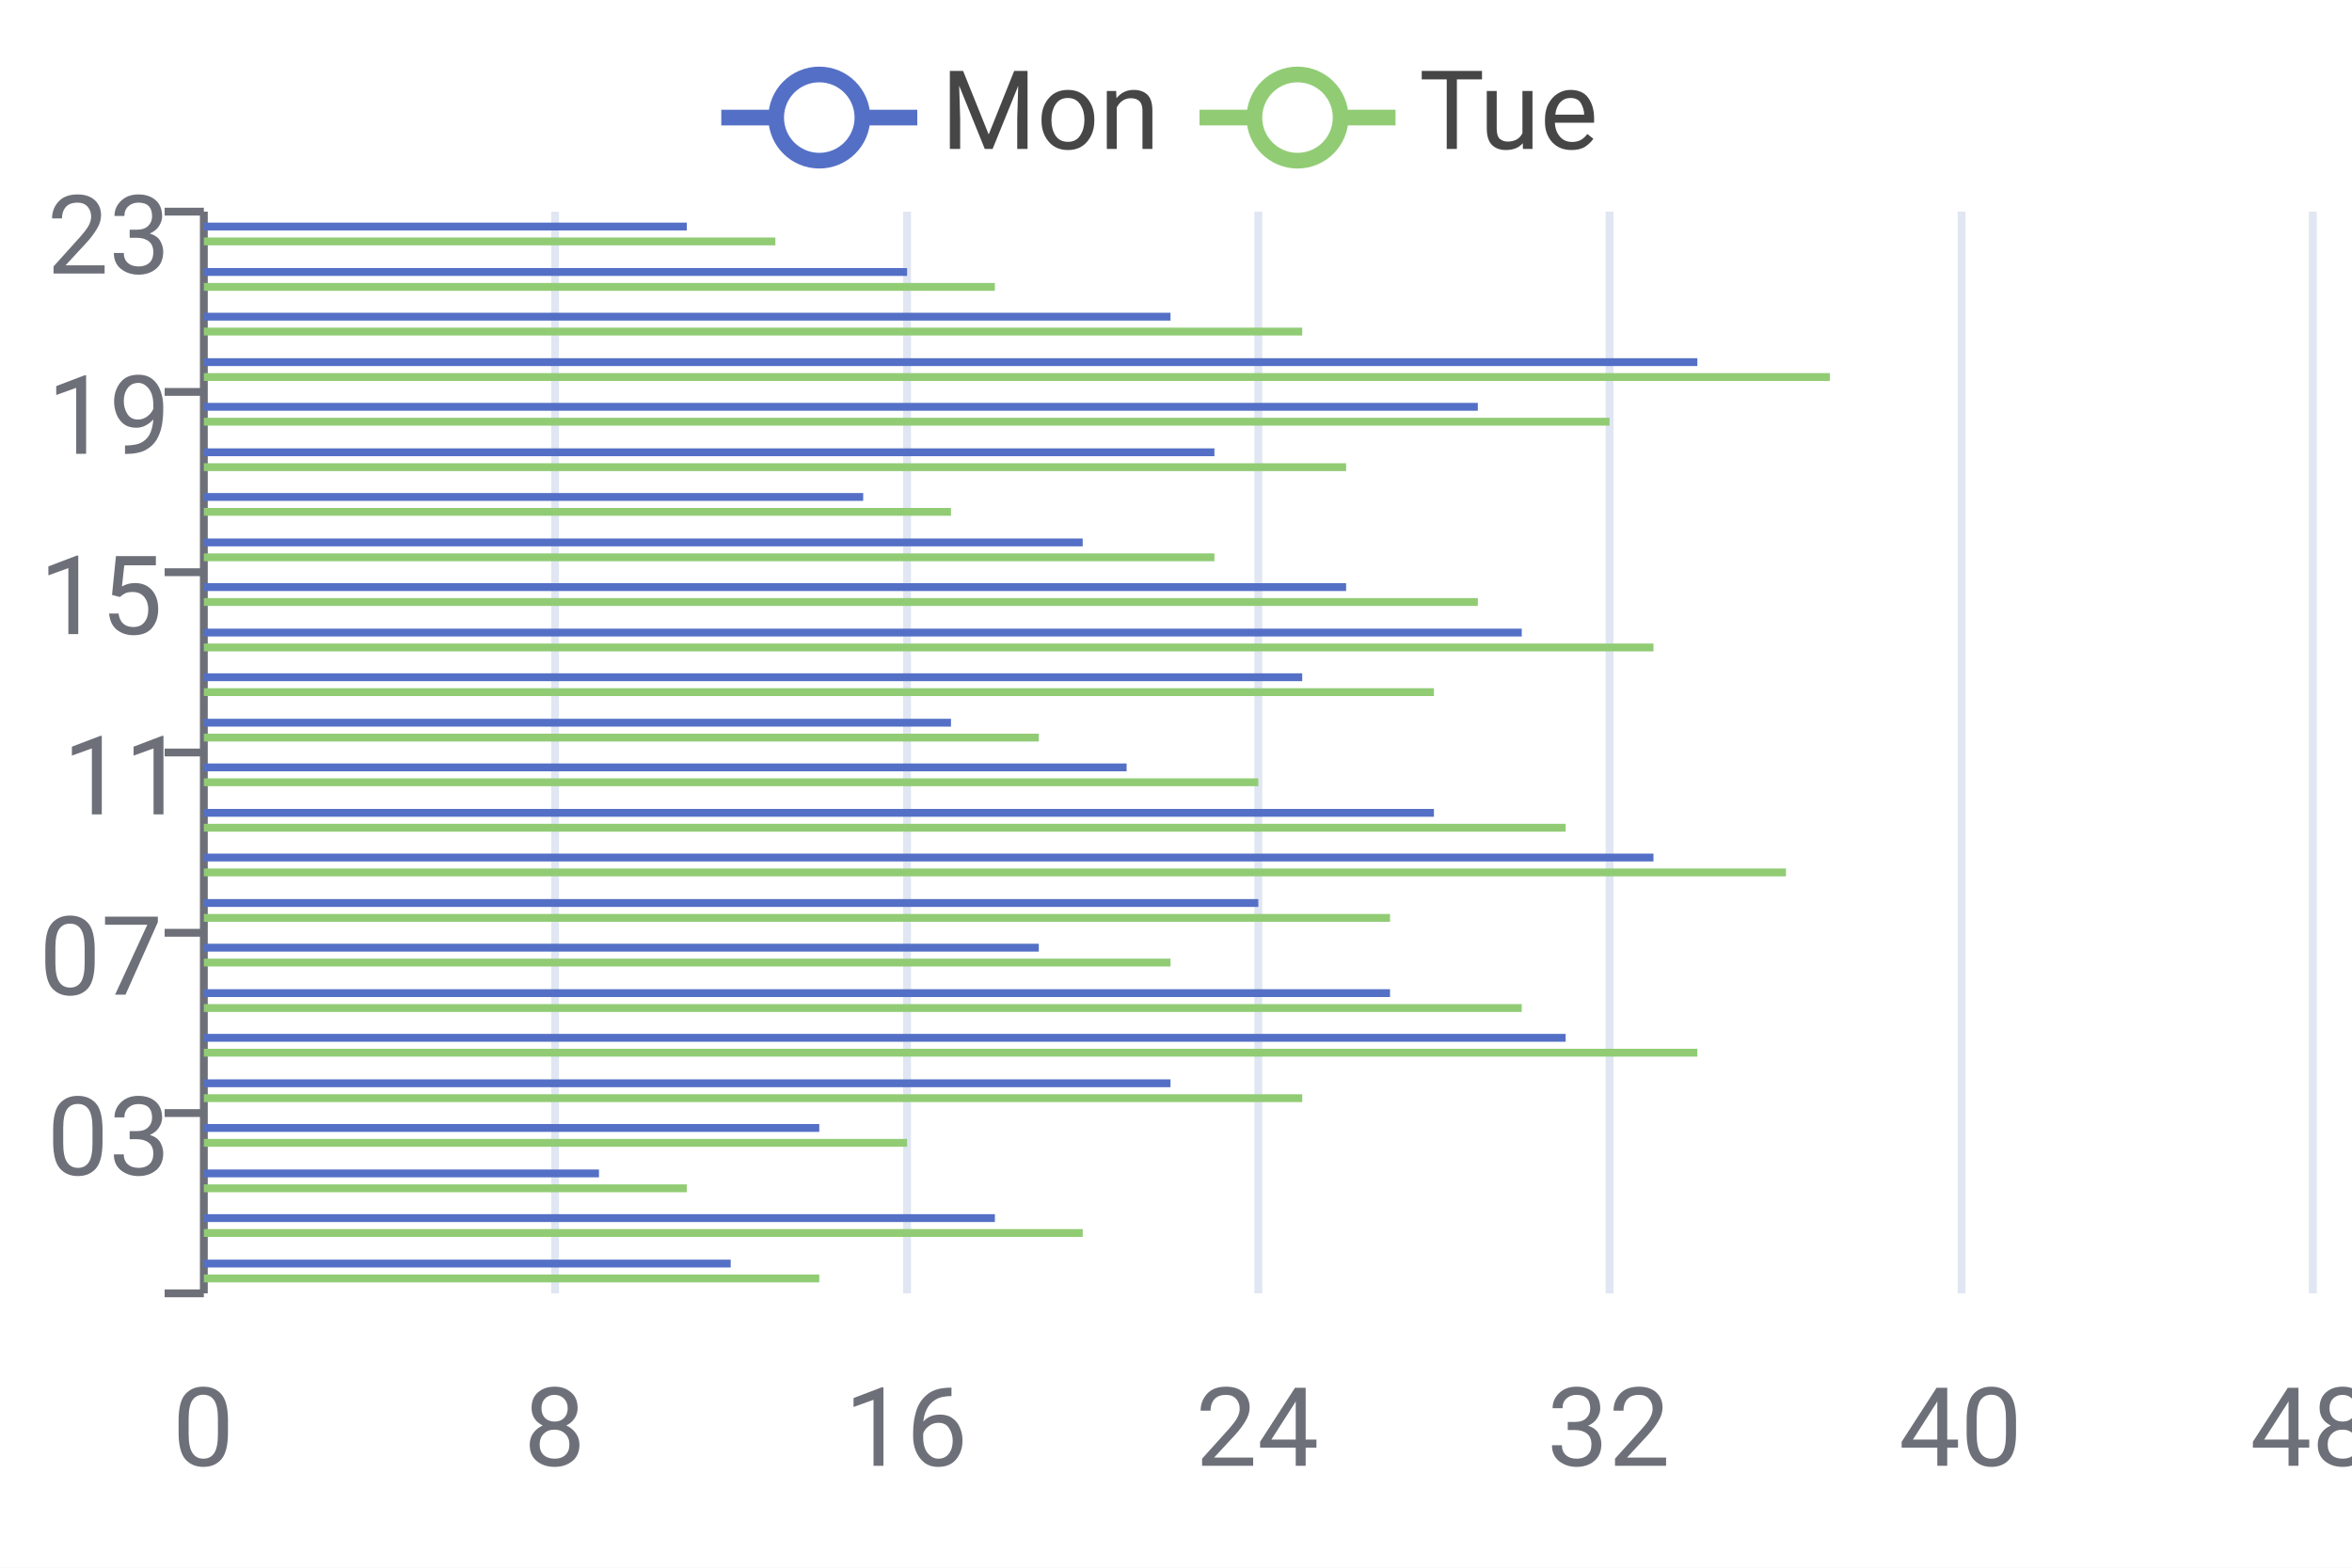
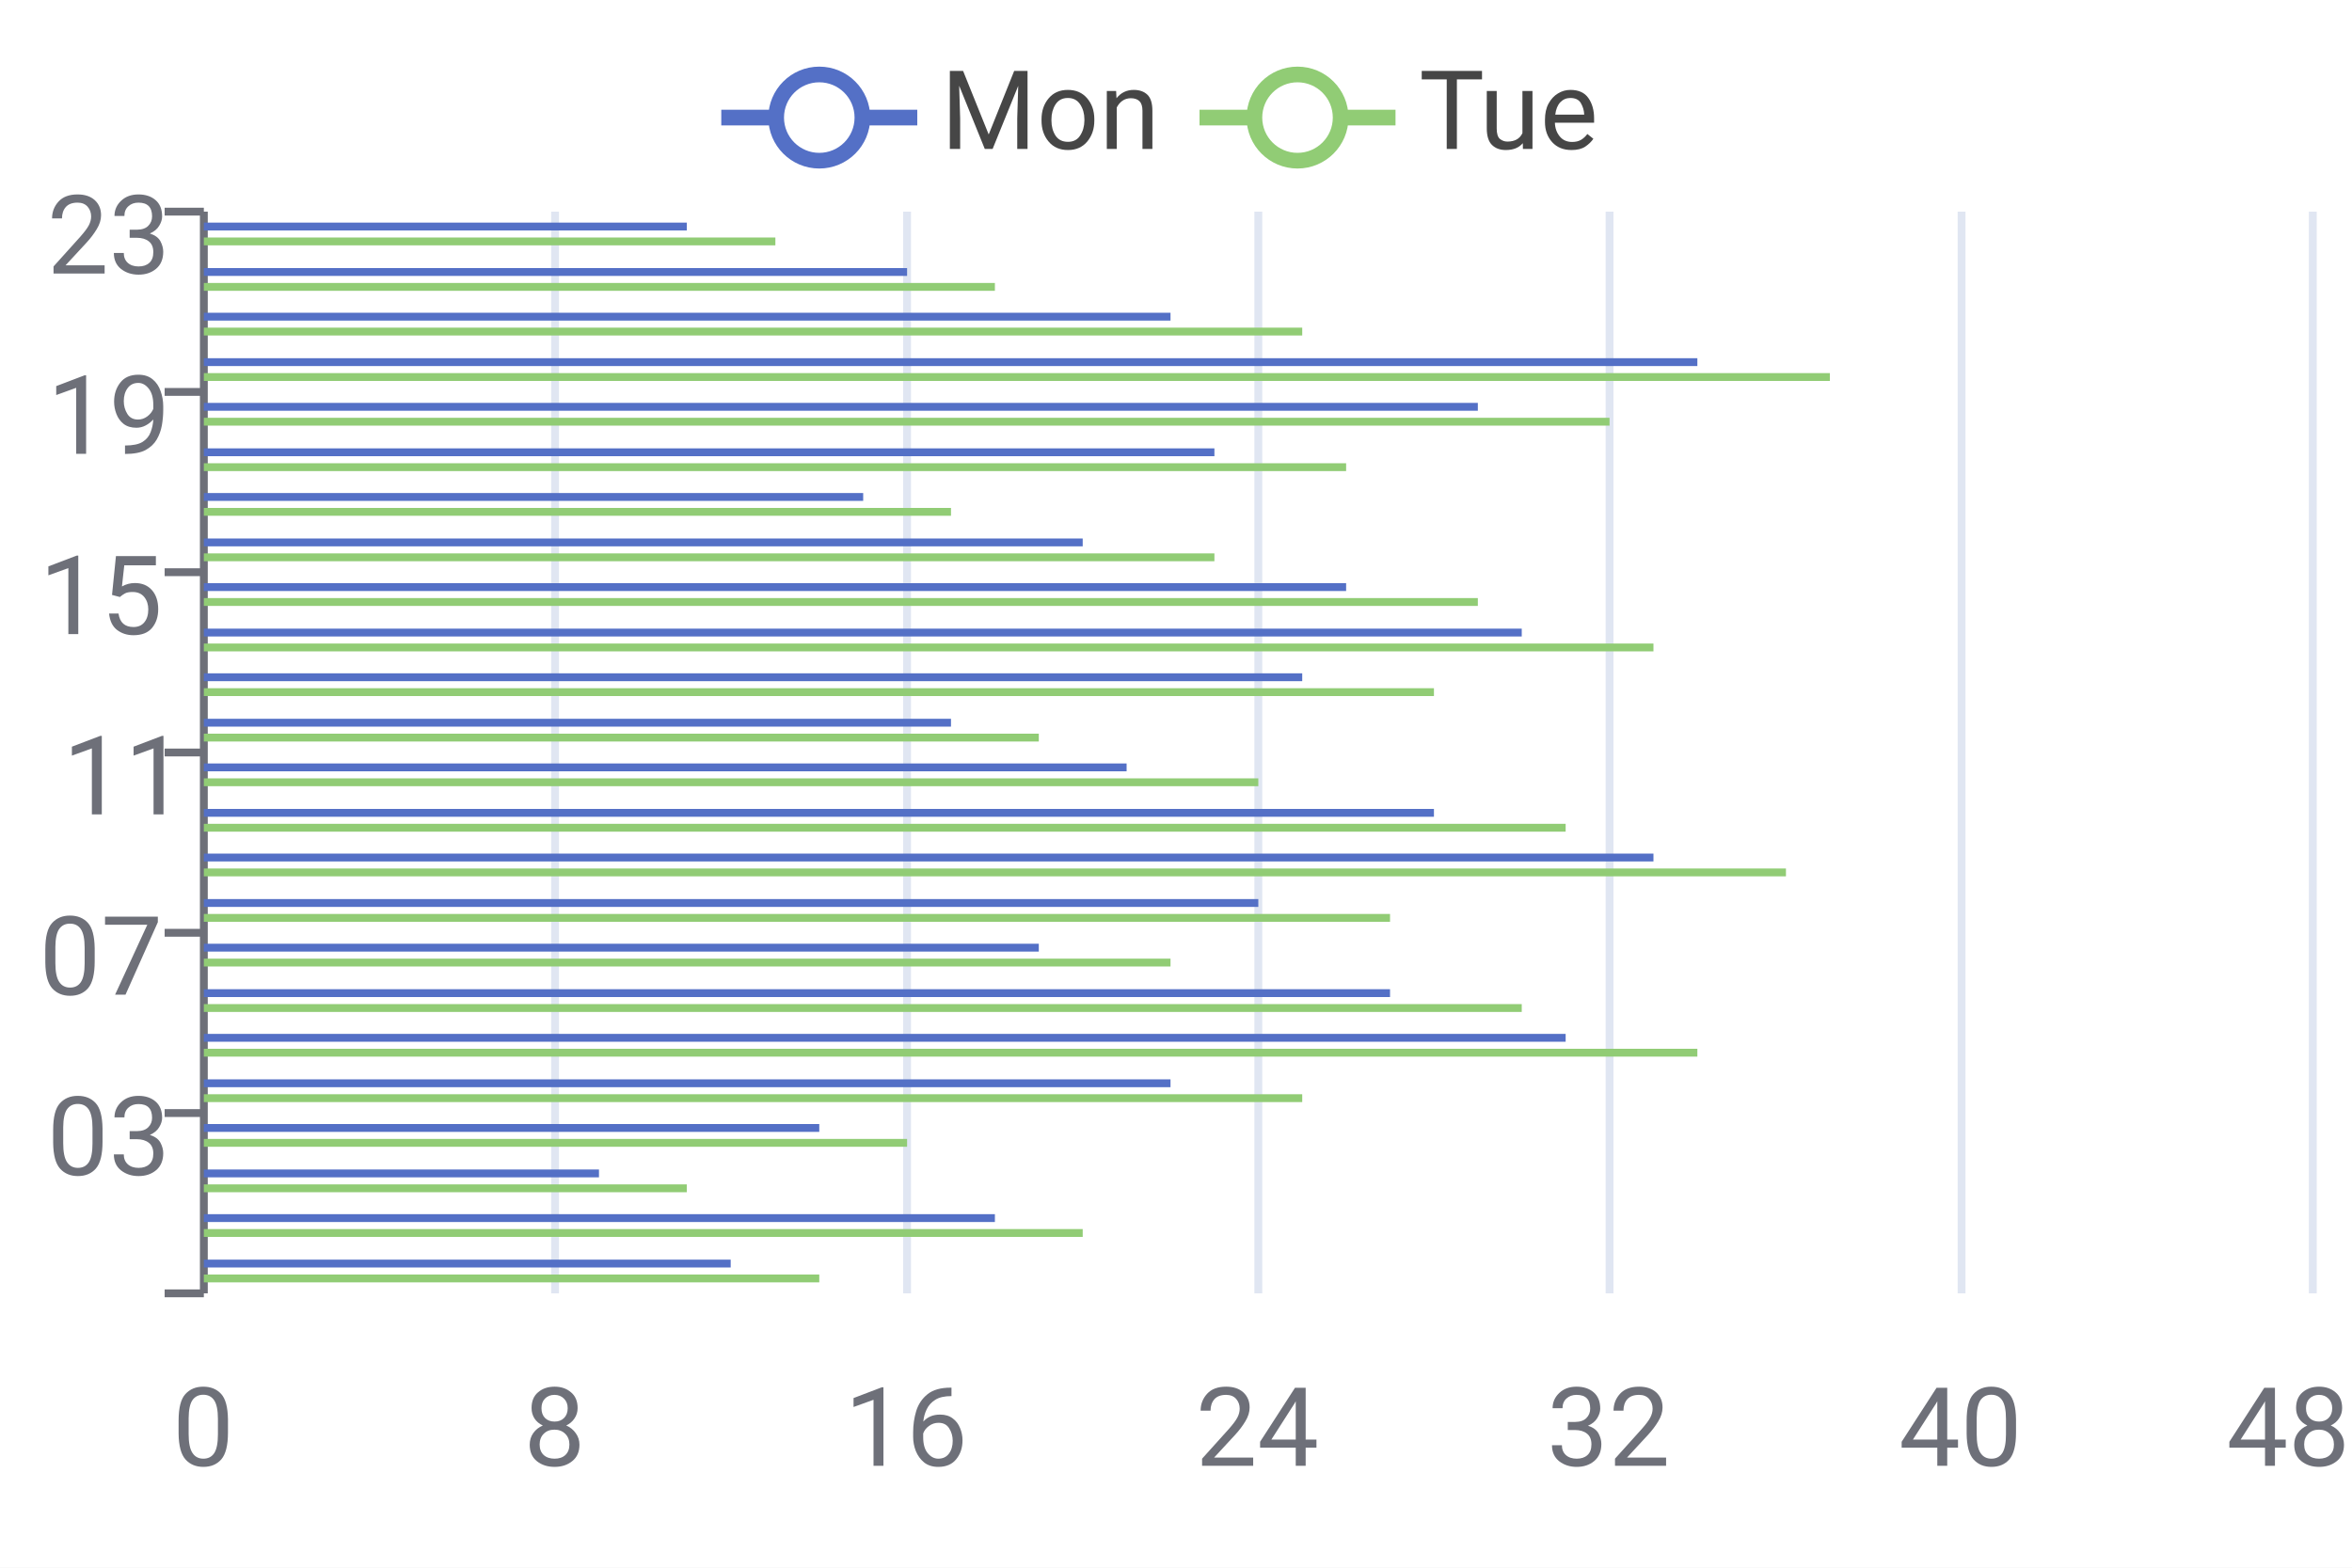
<svg xmlns="http://www.w3.org/2000/svg" width="300" height="200" viewBox="0 0 300 200">
  <rect x="0" y="0" width="300" height="200" fill="#FFFFFF" />
  <g>
    <line stroke-width="2" x1="92" y1="15" x2="117" y2="15" stroke="#5470C6" />
    <circle cx="104.5" cy="15" r="5.5" stroke-width="2" stroke="#5470C6" fill="#FFFFFF" />
    <text font-size="14" x="120" y="19" font-family="Roboto" fill="#464646">
Mon
</text>
  </g>
  <g>
    <line stroke-width="2" x1="153" y1="15" x2="178" y2="15" stroke="#91CC75" />
    <circle cx="165.5" cy="15" r="5.5" stroke-width="2" stroke="#91CC75" fill="#FFFFFF" />
    <text font-size="14" x="181" y="19" font-family="Roboto" fill="#464646">
Tue
</text>
  </g>
  <g>
    <g stroke="#6E7079" stroke-width="1">
      <line x1="26" y1="27" x2="26" y2="165" />
      <line x1="26" y1="27" x2="21" y2="27" />
      <line x1="26" y1="50" x2="21" y2="50" />
      <line x1="26" y1="73" x2="21" y2="73" />
      <line x1="26" y1="96" x2="21" y2="96" />
      <line x1="26" y1="119" x2="21" y2="119" />
      <line x1="26" y1="142" x2="21" y2="142" />
      <line x1="26" y1="165" x2="21" y2="165" />
    </g>
    <text font-size="14" x="6" y="34.9" font-family="Roboto" fill="#6E7079">
23
</text>
    <text font-size="14" x="6" y="57.9" font-family="Roboto" fill="#6E7079">
19
</text>
    <text font-size="14" x="5" y="80.9" font-family="Roboto" fill="#6E7079">
15
</text>
    <text font-size="14" x="8" y="103.9" font-family="Roboto" fill="#6E7079">
11
</text>
    <text font-size="14" x="5" y="126.9" font-family="Roboto" fill="#6E7079">
07
</text>
    <text font-size="14" x="6" y="149.9" font-family="Roboto" fill="#6E7079">
03
</text>
  </g>
  <g>
    <text font-size="14" x="22" y="187" font-family="Roboto" fill="#6E7079">
0
</text>
    <text font-size="14" x="66.8" y="187" font-family="Roboto" fill="#6E7079">
8
</text>
    <text font-size="14" x="107.7" y="187" font-family="Roboto" fill="#6E7079">
16
</text>
    <text font-size="14" x="152.5" y="187" font-family="Roboto" fill="#6E7079">
24
</text>
    <text font-size="14" x="197.3" y="187" font-family="Roboto" fill="#6E7079">
32
</text>
    <text font-size="14" x="242.2" y="187" font-family="Roboto" fill="#6E7079">
40
</text>
-     <text font-size="14" x="287" y="187" font-family="Roboto" fill="#6E7079">
+     <text font-size="14" x="284" y="187" font-family="Roboto" fill="#6E7079">
48
</text>
  </g>
  <g stroke="#E0E6F2" stroke-width="1">
    <line x1="70.8" y1="27" x2="70.8" y2="165" />
    <line x1="115.7" y1="27" x2="115.7" y2="165" />
    <line x1="160.5" y1="27" x2="160.5" y2="165" />
    <line x1="205.3" y1="27" x2="205.3" y2="165" />
    <line x1="250.2" y1="27" x2="250.2" y2="165" />
    <line x1="295" y1="27" x2="295" y2="165" />
  </g>
  <rect x="26" y="160.7" width="67.2" height="1" fill="#5470C6" data-series="Mon" data-category="00" data-value="12" />
  <rect x="26" y="154.9" width="100.9" height="1" fill="#5470C6" data-series="Mon" data-category="01" data-value="18" />
  <rect x="26" y="149.2" width="50.4" height="1" fill="#5470C6" data-series="Mon" data-category="02" data-value="9" />
  <rect x="26" y="143.4" width="78.5" height="1" fill="#5470C6" data-series="Mon" data-category="03" data-value="14" />
  <rect x="26" y="137.7" width="123.3" height="1" fill="#5470C6" data-series="Mon" data-category="04" data-value="22" />
  <rect x="26" y="131.9" width="173.7" height="1" fill="#5470C6" data-series="Mon" data-category="05" data-value="31" />
  <rect x="26" y="126.2" width="151.3" height="1" fill="#5470C6" data-series="Mon" data-category="06" data-value="27" />
  <rect x="26" y="120.4" width="106.5" height="1" fill="#5470C6" data-series="Mon" data-category="07" data-value="19" />
  <rect x="26" y="114.7" width="134.5" height="1" fill="#5470C6" data-series="Mon" data-category="08" data-value="24" />
  <rect x="26" y="108.9" width="184.9" height="1" fill="#5470C6" data-series="Mon" data-category="09" data-value="33" />
  <rect x="26" y="103.2" width="156.9" height="1" fill="#5470C6" data-series="Mon" data-category="10" data-value="28" />
  <rect x="26" y="97.4" width="117.7" height="1" fill="#5470C6" data-series="Mon" data-category="11" data-value="21" />
  <rect x="26" y="91.7" width="95.3" height="1" fill="#5470C6" data-series="Mon" data-category="12" data-value="17" />
  <rect x="26" y="85.9" width="140.1" height="1" fill="#5470C6" data-series="Mon" data-category="13" data-value="25" />
  <rect x="26" y="80.2" width="168.1" height="1" fill="#5470C6" data-series="Mon" data-category="14" data-value="30" />
  <rect x="26" y="74.4" width="145.7" height="1" fill="#5470C6" data-series="Mon" data-category="15" data-value="26" />
  <rect x="26" y="68.7" width="112.1" height="1" fill="#5470C6" data-series="Mon" data-category="16" data-value="20" />
  <rect x="26" y="62.9" width="84.1" height="1" fill="#5470C6" data-series="Mon" data-category="17" data-value="15" />
  <rect x="26" y="57.2" width="128.9" height="1" fill="#5470C6" data-series="Mon" data-category="18" data-value="23" />
  <rect x="26" y="51.4" width="162.5" height="1" fill="#5470C6" data-series="Mon" data-category="19" data-value="29" />
  <rect x="26" y="45.7" width="190.5" height="1" fill="#5470C6" data-series="Mon" data-category="20" data-value="34" />
  <rect x="26" y="39.9" width="123.3" height="1" fill="#5470C6" data-series="Mon" data-category="21" data-value="22" />
  <rect x="26" y="34.2" width="89.7" height="1" fill="#5470C6" data-series="Mon" data-category="22" data-value="16" />
  <rect x="26" y="28.4" width="61.6" height="1" fill="#5470C6" data-series="Mon" data-category="23" data-value="11" />
  <rect x="26" y="162.6" width="78.5" height="1" fill="#91CC75" data-series="Tue" data-category="00" data-value="14" />
  <rect x="26" y="156.8" width="112.1" height="1" fill="#91CC75" data-series="Tue" data-category="01" data-value="20" />
  <rect x="26" y="151.1" width="61.6" height="1" fill="#91CC75" data-series="Tue" data-category="02" data-value="11" />
  <rect x="26" y="145.3" width="89.7" height="1" fill="#91CC75" data-series="Tue" data-category="03" data-value="16" />
  <rect x="26" y="139.6" width="140.1" height="1" fill="#91CC75" data-series="Tue" data-category="04" data-value="25" />
  <rect x="26" y="133.8" width="190.5" height="1" fill="#91CC75" data-series="Tue" data-category="05" data-value="34" />
  <rect x="26" y="128.1" width="168.1" height="1" fill="#91CC75" data-series="Tue" data-category="06" data-value="30" />
  <rect x="26" y="122.3" width="123.3" height="1" fill="#91CC75" data-series="Tue" data-category="07" data-value="22" />
  <rect x="26" y="116.6" width="151.3" height="1" fill="#91CC75" data-series="Tue" data-category="08" data-value="27" />
  <rect x="26" y="110.8" width="201.8" height="1" fill="#91CC75" data-series="Tue" data-category="09" data-value="36" />
  <rect x="26" y="105.1" width="173.7" height="1" fill="#91CC75" data-series="Tue" data-category="10" data-value="31" />
  <rect x="26" y="99.3" width="134.5" height="1" fill="#91CC75" data-series="Tue" data-category="11" data-value="24" />
  <rect x="26" y="93.6" width="106.5" height="1" fill="#91CC75" data-series="Tue" data-category="12" data-value="19" />
  <rect x="26" y="87.8" width="156.9" height="1" fill="#91CC75" data-series="Tue" data-category="13" data-value="28" />
  <rect x="26" y="82.1" width="184.9" height="1" fill="#91CC75" data-series="Tue" data-category="14" data-value="33" />
  <rect x="26" y="76.3" width="162.5" height="1" fill="#91CC75" data-series="Tue" data-category="15" data-value="29" />
  <rect x="26" y="70.6" width="128.9" height="1" fill="#91CC75" data-series="Tue" data-category="16" data-value="23" />
  <rect x="26" y="64.8" width="95.3" height="1" fill="#91CC75" data-series="Tue" data-category="17" data-value="17" />
  <rect x="26" y="59.1" width="145.7" height="1" fill="#91CC75" data-series="Tue" data-category="18" data-value="26" />
  <rect x="26" y="53.3" width="179.3" height="1" fill="#91CC75" data-series="Tue" data-category="19" data-value="32" />
  <rect x="26" y="47.6" width="207.4" height="1" fill="#91CC75" data-series="Tue" data-category="20" data-value="37" />
  <rect x="26" y="41.8" width="140.1" height="1" fill="#91CC75" data-series="Tue" data-category="21" data-value="25" />
  <rect x="26" y="36.1" width="100.9" height="1" fill="#91CC75" data-series="Tue" data-category="22" data-value="18" />
  <rect x="26" y="30.3" width="72.9" height="1" fill="#91CC75" data-series="Tue" data-category="23" data-value="13" />
</svg>
